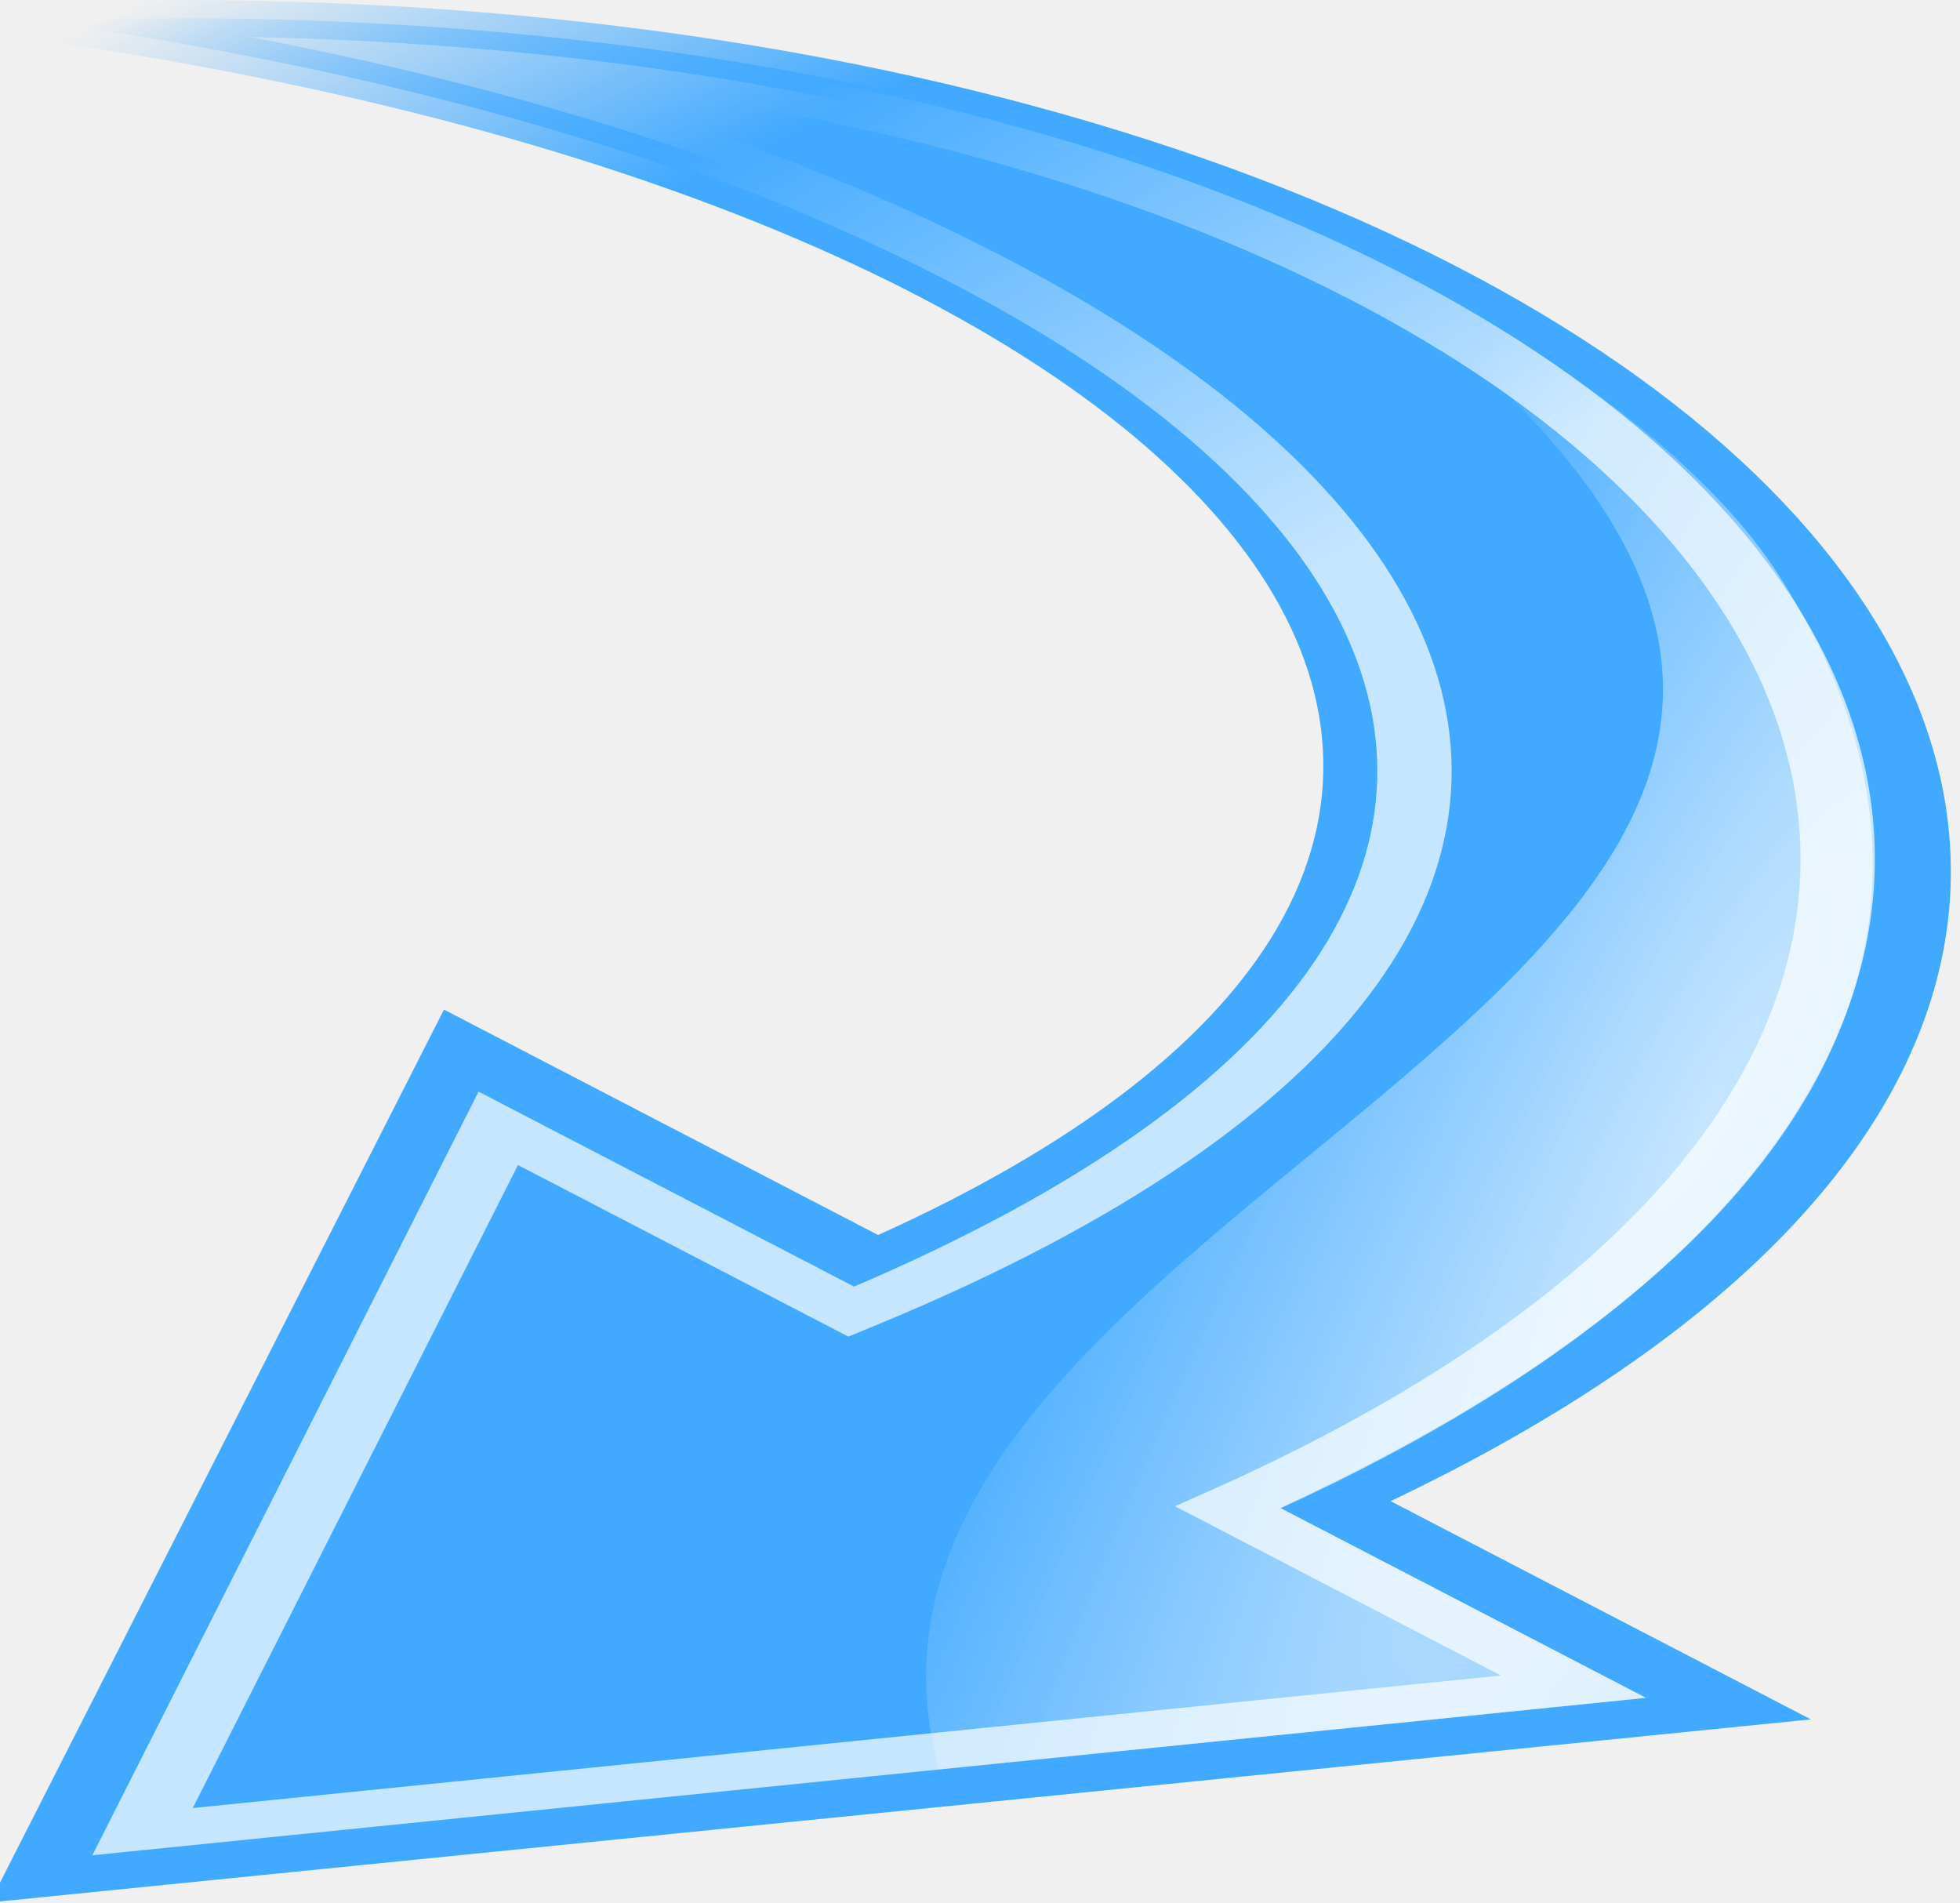
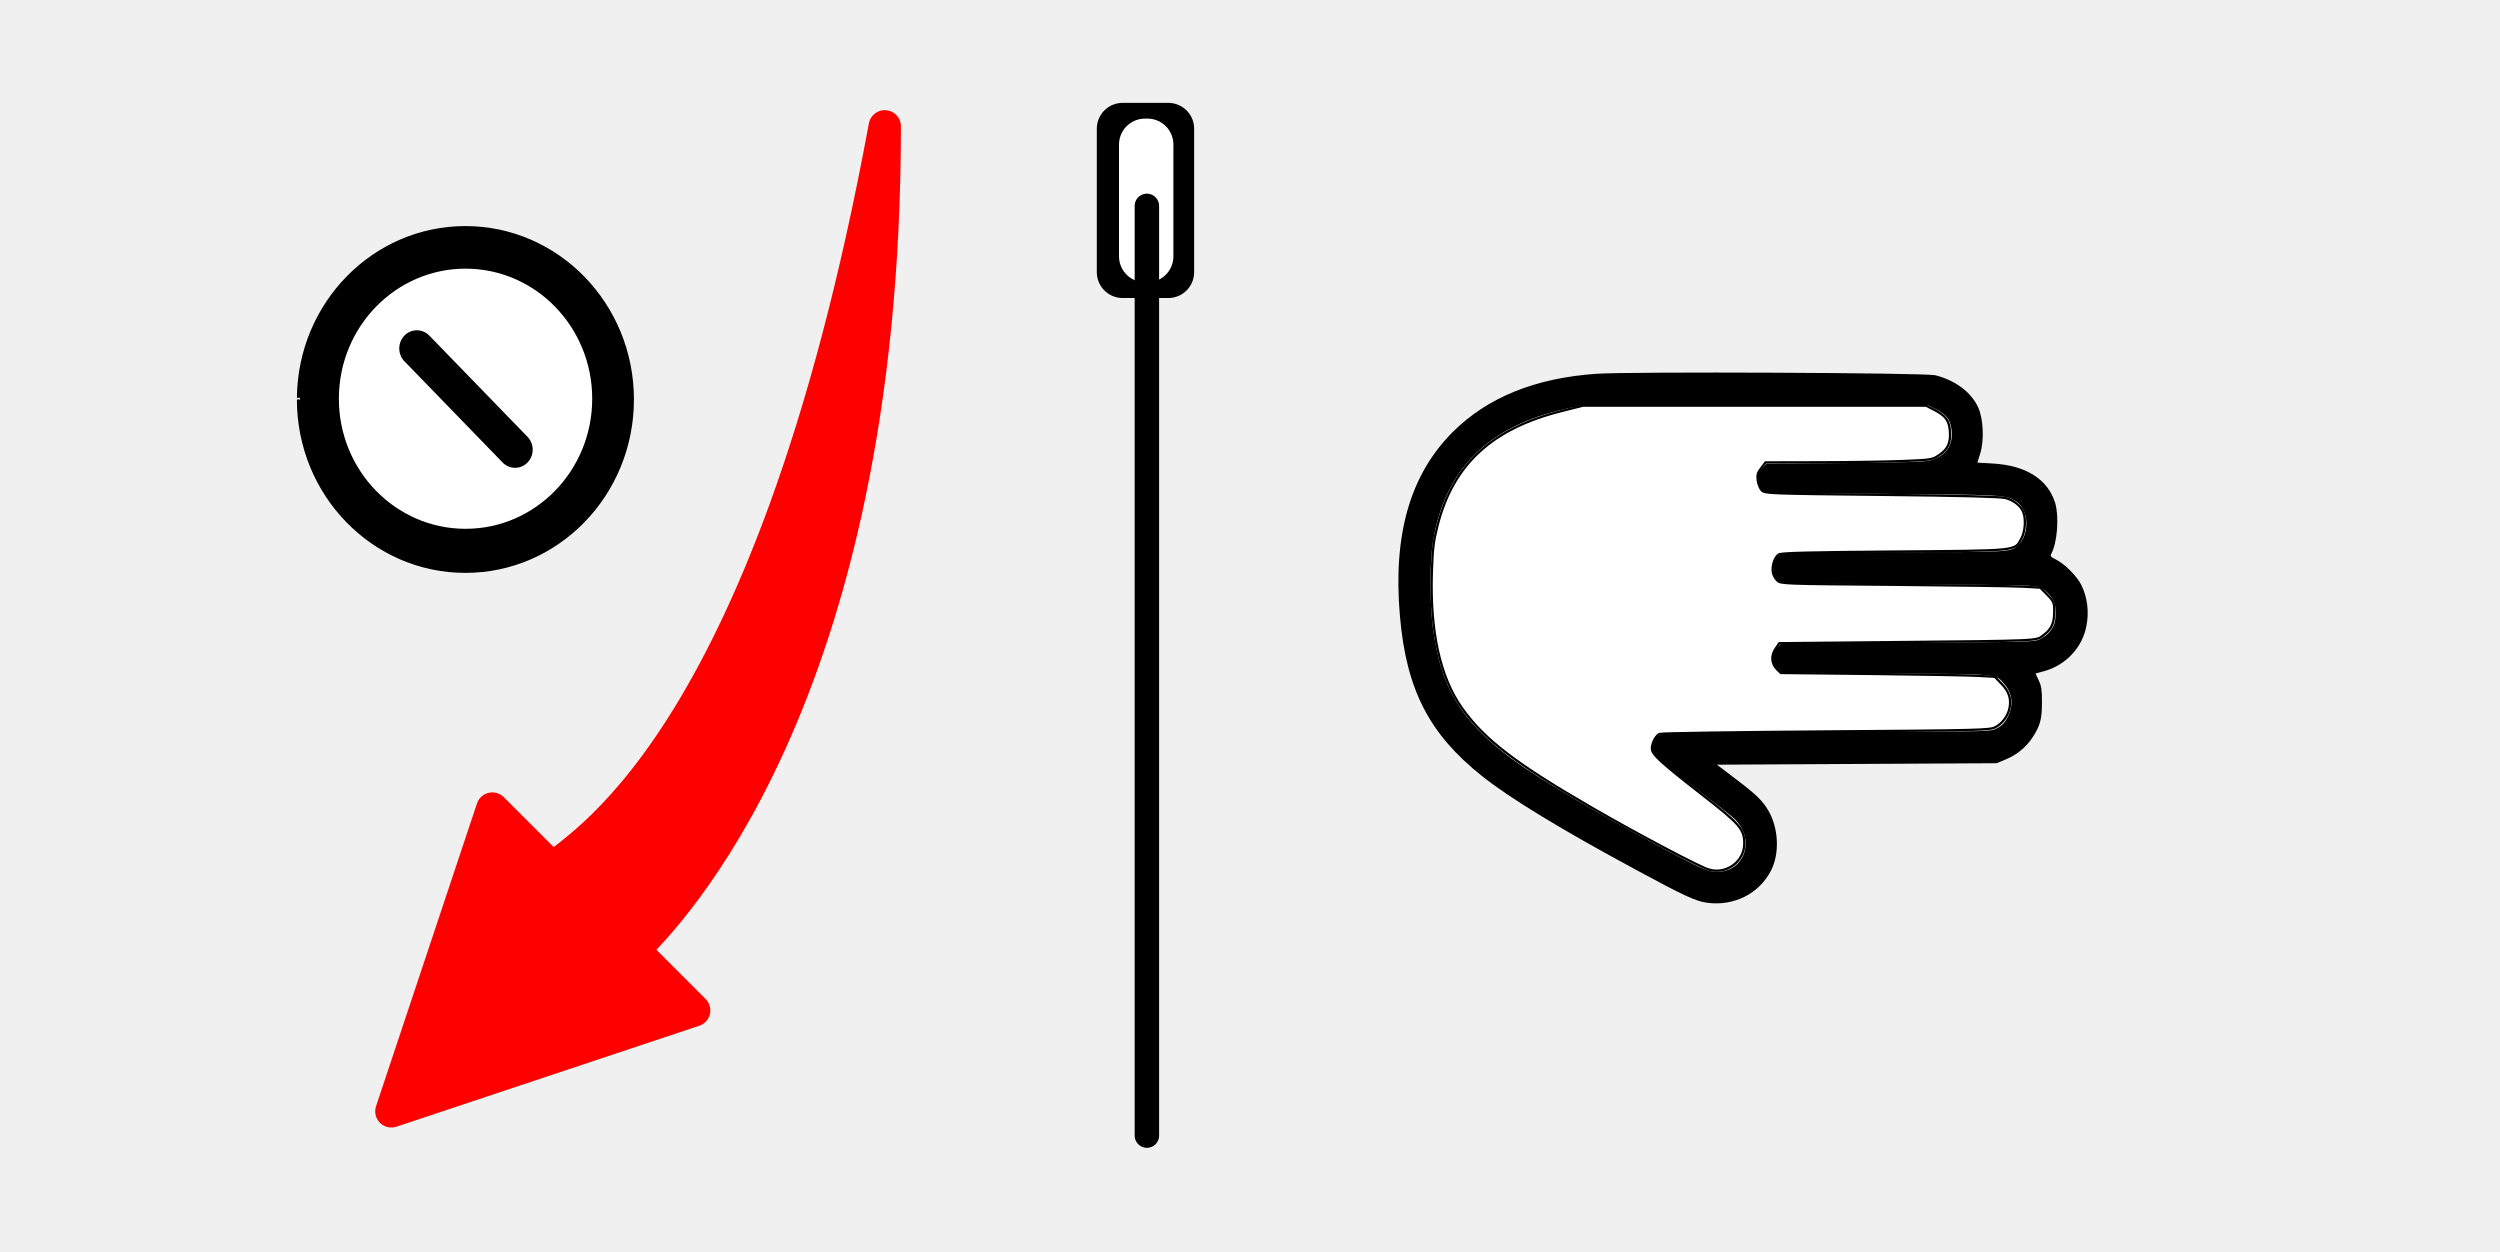
- <svg xmlns="http://www.w3.org/2000/svg" xmlns:xlink="http://www.w3.org/1999/xlink" width="203.767" height="197.76" id="svg2" version="1.0">
+ <svg xmlns="http://www.w3.org/2000/svg" width="1001.126" height="501.157" id="svg2" version="1.1">
  <defs id="defs4">
-     <linearGradient xlink:href="#linearGradient2308" id="linearGradient5196" gradientUnits="userSpaceOnUse" gradientTransform="matrix(-7.228913,-5.80752,-4.077291,5.07521,759.7605,460.2632)" x1="26.5" y1="51.3" x2="26.5" y2="61.618" />
-     <linearGradient id="linearGradient2308">
-       <stop id="stop2310" offset="0" style="stop-color:#41a9ff;stop-opacity:1;" />
-       <stop id="stop2312" offset="1" style="stop-color:#41a9ff;stop-opacity:0;" />
-     </linearGradient>
-     <linearGradient xlink:href="#linearGradient2316" id="linearGradient5198" gradientUnits="userSpaceOnUse" gradientTransform="matrix(-7.228913,-5.80752,-4.077291,5.07521,759.7605,460.2632)" x1="26.5" y1="51.3" x2="26.5" y2="61.618" />
-     <linearGradient id="linearGradient2316">
-       <stop id="stop2318" offset="0" style="stop-color:#41a9ff;stop-opacity:1;" />
-       <stop id="stop2320" offset="1" style="stop-color:#41a9ff;stop-opacity:0;" />
-     </linearGradient>
-     <linearGradient xlink:href="#linearGradient2187" id="linearGradient5200" gradientUnits="userSpaceOnUse" gradientTransform="matrix(4.778283,-5.94777,8.471751,6.805984,205.3838,466.6789)" x1="16.902" y1="12.175" x2="2.705" y2="14.088" />
-     <linearGradient id="linearGradient2187">
-       <stop style="stop-color:#ffffff;stop-opacity:1;" offset="0" id="stop2189" />
-       <stop style="stop-color:#ffffff;stop-opacity:0;" offset="1" id="stop2191" />
-     </linearGradient>
-     <radialGradient xlink:href="#linearGradient2326" id="radialGradient5202" gradientUnits="userSpaceOnUse" gradientTransform="matrix(3.234762,0.3292483,-0.04021934,0.3951426,-1016.175,204.9602)" cx="456.521" cy="28.498" fx="456.521" fy="28.498" r="168.075" />
-     <linearGradient id="linearGradient2326">
-       <stop id="stop2328" offset="0" style="stop-color:#ffffff;stop-opacity:1;" />
-       <stop id="stop2330" offset="1" style="stop-color:#ffffff;stop-opacity:0;" />
-     </linearGradient>
-     <radialGradient r="168.075" fy="28.498" fx="456.521" cy="28.498" cx="456.521" gradientTransform="matrix(3.234762,0.3292483,-0.04021934,0.3951426,-1016.175,204.9602)" gradientUnits="userSpaceOnUse" id="radialGradient4486" xlink:href="#linearGradient2326" />
-     <linearGradient xlink:href="#linearGradient2308" id="linearGradient5320" gradientUnits="userSpaceOnUse" gradientTransform="matrix(-7.228913,-5.80752,-4.077291,5.07521,759.7605,460.2632)" x1="26.5" y1="51.3" x2="26.5" y2="61.618" />
-     <linearGradient xlink:href="#linearGradient2316" id="linearGradient5322" gradientUnits="userSpaceOnUse" gradientTransform="matrix(-7.228913,-5.80752,-4.077291,5.07521,759.7605,460.2632)" x1="26.5" y1="51.3" x2="26.5" y2="61.618" />
-     <linearGradient xlink:href="#linearGradient2187" id="linearGradient5324" gradientUnits="userSpaceOnUse" gradientTransform="matrix(4.778283,-5.94777,8.471751,6.805984,205.3838,466.6789)" x1="16.902" y1="12.175" x2="2.705" y2="14.088" />
-     <radialGradient xlink:href="#linearGradient2326" id="radialGradient5326" gradientUnits="userSpaceOnUse" gradientTransform="matrix(3.234762,0.3292483,-0.04021934,0.3951426,-1016.175,204.9602)" cx="456.521" cy="28.498" fx="456.521" fy="28.498" r="168.075" />
-     <radialGradient xlink:href="#linearGradient2326" id="radialGradient5329" gradientUnits="userSpaceOnUse" gradientTransform="matrix(3.234762,0.3292483,-0.04021934,0.3951426,-1057.371,94.40933)" cx="456.521" cy="28.498" fx="456.521" fy="28.498" r="168.075" />
-     <linearGradient xlink:href="#linearGradient2187" id="linearGradient5332" gradientUnits="userSpaceOnUse" gradientTransform="matrix(4.778283,-5.94777,8.471751,6.805984,164.1874,356.128)" x1="16.902" y1="12.175" x2="2.705" y2="14.088" />
-     <linearGradient xlink:href="#linearGradient2308" id="linearGradient5335" gradientUnits="userSpaceOnUse" gradientTransform="matrix(-7.228913,-5.80752,-4.077291,5.07521,718.5642,349.7123)" x1="26.5" y1="51.3" x2="26.5" y2="61.618" />
-     <linearGradient xlink:href="#linearGradient2316" id="linearGradient5337" gradientUnits="userSpaceOnUse" gradientTransform="matrix(-7.228913,-5.80752,-4.077291,5.07521,718.5642,349.7123)" x1="26.5" y1="51.3" x2="26.5" y2="61.618" />
-     <linearGradient xlink:href="#linearGradient2308-7" id="linearGradient5344-1" gradientUnits="userSpaceOnUse" gradientTransform="matrix(-7.228913,-5.80752,-4.077291,5.07521,718.5642,349.7123)" x1="26.5" y1="51.3" x2="26.5" y2="61.618" />
-     <linearGradient id="linearGradient2308-7">
-       <stop id="stop2310-4" offset="0" style="stop-color:#41a9ff;stop-opacity:1;" />
-       <stop id="stop2312-0" offset="1" style="stop-color:#41a9ff;stop-opacity:0;" />
-     </linearGradient>
-     <linearGradient xlink:href="#linearGradient2316-4" id="linearGradient5346-9" gradientUnits="userSpaceOnUse" gradientTransform="matrix(-7.228913,-5.80752,-4.077291,5.07521,718.5642,349.7123)" x1="26.5" y1="51.3" x2="26.5" y2="61.618" />
-     <linearGradient id="linearGradient2316-4">
-       <stop id="stop2318-8" offset="0" style="stop-color:#41a9ff;stop-opacity:1;" />
-       <stop id="stop2320-8" offset="1" style="stop-color:#41a9ff;stop-opacity:0;" />
-     </linearGradient>
-     <linearGradient xlink:href="#linearGradient2187-4" id="linearGradient5348-2" gradientUnits="userSpaceOnUse" gradientTransform="matrix(4.778283,-5.94777,8.471751,6.805984,164.1874,356.128)" x1="16.902" y1="12.175" x2="2.705" y2="14.088" />
-     <linearGradient id="linearGradient2187-4">
-       <stop style="stop-color:#ffffff;stop-opacity:1;" offset="0" id="stop2189-5" />
-       <stop style="stop-color:#ffffff;stop-opacity:0;" offset="1" id="stop2191-5" />
-     </linearGradient>
-     <radialGradient xlink:href="#linearGradient2326-7" id="radialGradient5350-1" gradientUnits="userSpaceOnUse" gradientTransform="matrix(3.234762,0.3292483,-0.04021934,0.3951426,-1057.371,94.40933)" cx="456.521" cy="28.498" fx="456.521" fy="28.498" r="168.075" />
-     <linearGradient id="linearGradient2326-7">
-       <stop id="stop2328-1" offset="0" style="stop-color:#ffffff;stop-opacity:1;" />
-       <stop id="stop2330-1" offset="1" style="stop-color:#ffffff;stop-opacity:0;" />
-     </linearGradient>
-     <linearGradient id="linearGradient2308-2">
-       <stop id="stop2310-3" offset="0" style="stop-color:#41a9ff;stop-opacity:1;" />
-       <stop id="stop2312-2" offset="1" style="stop-color:#41a9ff;stop-opacity:0;" />
-     </linearGradient>
-     <linearGradient id="linearGradient2316-1">
-       <stop id="stop2318-6" offset="0" style="stop-color:#41a9ff;stop-opacity:1;" />
-       <stop id="stop2320-85" offset="1" style="stop-color:#41a9ff;stop-opacity:0;" />
-     </linearGradient>
-     <linearGradient id="linearGradient2308-7-4">
-       <stop id="stop2310-4-1" offset="0" style="stop-color:#41a9ff;stop-opacity:1;" />
-       <stop id="stop2312-0-1" offset="1" style="stop-color:#41a9ff;stop-opacity:0;" />
-     </linearGradient>
-     <linearGradient id="linearGradient2316-4-8">
-       <stop id="stop2318-8-7" offset="0" style="stop-color:#41a9ff;stop-opacity:1;" />
-       <stop id="stop2320-8-4" offset="1" style="stop-color:#41a9ff;stop-opacity:0;" />
-     </linearGradient>
-     <linearGradient id="linearGradient2308-0">
-       <stop id="stop2310-2" offset="0" style="stop-color:#41a9ff;stop-opacity:1;" />
-       <stop id="stop2312-4" offset="1" style="stop-color:#41a9ff;stop-opacity:0;" />
-     </linearGradient>
-     <linearGradient id="linearGradient2316-6">
-       <stop id="stop2318-5" offset="0" style="stop-color:#41a9ff;stop-opacity:1;" />
-       <stop id="stop2320-0" offset="1" style="stop-color:#41a9ff;stop-opacity:0;" />
+     <linearGradient id="linearGradient3990">
+       <stop style="stop-color:#ff0000;stop-opacity:0;" offset="0" id="stop3992" />
+       <stop style="stop-color:#ff0000;stop-opacity:1;" offset="1" id="stop3994" />
    </linearGradient>
  </defs>
-   <g id="layer1" transform="translate(-142.4931,-190.419)">
-     <g id="g4168-5" transform="matrix(0,0.4854057,-0.9944479,0,577.2317,97.20002)">
-       <g transform="matrix(0.9902902,0.1390156,-0.1390156,0.9902902,52.35573,-52.93357)" id="g5339-2">
-         <path style="color:#000000;fill:url(#linearGradient5344-1);fill-opacity:1;fill-rule:nonzero;stroke:url(#linearGradient5346-9);stroke-width:7.77;stroke-linecap:butt;stroke-linejoin:miter;stroke-miterlimit:4;stroke-opacity:1;stroke-dasharray:none;stroke-dashoffset:0;marker:none;visibility:visible;display:block;overflow:visible" d="M 210.336,461.537 C 174.1,294.351 366.423,171.61 505.229,282.69 l 38.226,-47.582 60.877,170.716 -182.723,-19.048 39.421,-49.069 c -99.272,-84.646 -231.147,-14.447 -250.694,123.831 z" id="path1432-7" />
-         <path id="path2177-6" d="M 210.974,429.601 C 203.049,279.729 381.684,188.363 508.266,293.917 l 33.022,-41.105 51.547,143.823 -154.326,-15.889 33.75,-42.011 c -99.722,-89.177 -221.825,-32.556 -261.286,90.865 z" style="opacity:0.699;color:#000000;fill:none;stroke:url(#linearGradient5348-2);stroke-width:7.77;stroke-linecap:butt;stroke-linejoin:miter;stroke-miterlimit:10;stroke-opacity:1;stroke-dasharray:none;stroke-dashoffset:0;marker:none;visibility:visible;display:block;overflow:visible" />
-         <path style="font-size:medium;font-style:normal;font-variant:normal;font-weight:normal;font-stretch:normal;text-indent:0;text-align:start;text-decoration:none;line-height:normal;letter-spacing:normal;word-spacing:normal;text-transform:none;direction:ltr;block-progression:tb;writing-mode:lr-tb;text-anchor:start;baseline-shift:baseline;opacity:0.699;color:#000000;fill:url(#radialGradient5350-1);fill-opacity:1;stroke:none;stroke-width:8.266;marker:none;visibility:visible;display:block;overflow:visible;enable-background:accumulate;font-family:Sans;-inkscape-font-specification:Sans" d="m 542.608,244.978 -4.347,5.405 -30.637,38.157 C 443.651,237.473 370.073,232.713 302.846,264.524 c -42.237,19.986 -68.639,61.563 -68.639,61.563 138.433,-132.939 204.765,26.088 333.846,-10.057 z" id="path9796-1" />
-       </g>
+   <g id="layer1" transform="translate(0.5632111,-301.7804)">
+     <g style="fill:#000000;stroke:none;fill-opacity:1" transform="matrix(0,-0.05849614,0.05849614,0,547.7638,703.0547)" id="g6">
+       <path d="m 2573,4909 c -146,-28 -266,-140 -307,-287 l -17,-61 -47,22 c -38,18 -66,22 -147,22 -118,0 -161,-11 -243,-64 -68,-45 -121,-109 -154,-191 l -23,-55 -5,-958 -5,-957 -99,130 c -106,140 -148,183 -217,223 -119,69 -291,77 -407,18 -160,-81 -248,-255 -222,-440 10,-75 50,-161 215,-466 286,-531 499,-881 652,-1073 288,-362 591,-518 1093,-562 559,-49 969,69 1262,361 238,239 370,565 399,984 16,236 7,2252 -10,2320 -35,138 -116,245 -219,293 -79,36 -229,43 -318,14 l -61,-19 -6,101 c -12,231 -108,382 -272,432 -93,27 -269,14 -344,-26 -18,-9 -23,-6 -40,28 -31,62 -114,145 -173,175 -85,43 -186,56 -285,36 z m 164,-220 c 35,-13 79,-54 101,-94 15,-27 17,-114 22,-902 l 5,-873 27,-27 c 22,-22 36,-27 77,-27 28,0 57,6 67,15 44,36 44,39 44,822 0,778 0,787 44,836 75,84 249,78 304,-11 44,-72 45,-85 51,-920 l 6,-797 21,-22 c 13,-13 39,-23 66,-26 40,-5 49,-2 79,25 l 34,30 5,549 c 5,494 8,553 24,595 35,93 108,137 205,124 69,-10 102,-34 136,-101 l 30,-60 0,-1185 0,-1185 -23,-105 C 3944,812 3646,515 3145,435 c -130,-21 -418,-21 -580,0 -411,54 -637,190 -899,539 -132,177 -366,573 -630,1068 -115,215 -138,267 -143,313 -22,210 221,301 368,138 19,-21 117,-147 218,-280 211,-279 234,-298 312,-257 62,31 59,-21 59,1184 0,968 2,1105 15,1137 20,48 41,71 85,93 81,42 162,34 226,-22 73,-64 68,-13 74,-810 l 5,-718 28,-27 c 39,-40 105,-40 144,0 l 28,27 5,868 c 5,863 5,867 26,907 25,45 46,67 89,89 35,18 121,21 162,5 z" id="path8" style="fill:#000000;fill-opacity:1" />
    </g>
+     <g id="g3789" transform="matrix(-0.6740011,0,0,0.6948268,489.2117,-26.43832)">
+       <path transform="matrix(2.673692,0,0,2.779154,-674.7828,-280.4475)" d="m 457.486,353.724 c 0,19.472 -16.451,35.257 -36.745,35.257 -20.294,0 -36.745,-15.785 -36.745,-35.257 0,-19.472 16.451,-35.257 36.745,-35.257 20.156,0 36.549,15.579 36.744,34.917" id="path2996" style="fill:#000000;fill-opacity:1;stroke:#000000;stroke-width:1.407;stroke-miterlimit:4;stroke-opacity:1;stroke-dasharray:none" />
+       <path transform="matrix(2.048076,0,0,2.126286,-411.6381,-49.94259)" d="m 457.486,353.724 c 0,19.472 -16.451,35.257 -36.745,35.257 -20.294,0 -36.745,-15.785 -36.745,-35.257 0,-19.472 16.451,-35.257 36.745,-35.257 20.156,0 36.549,15.579 36.744,34.917" id="path2996-1" style="fill:#ffffff;fill-opacity:1;stroke:none" />
+       <path id="path3787" d="m 420.642,731.535 58.346,-58.346" style="fill:none;stroke:#000000;stroke-width:20.931;stroke-linecap:round;stroke-linejoin:miter;stroke-miterlimit:4;stroke-opacity:1;stroke-dasharray:none" />
+     </g>
+     <path id="path3932" d="M 196.582,625.563 156.16,746.827 277.424,706.406 253.171,682.153 C 265.536,670.052 353.74,582.362 353.74,352.362 306.957,606.036 227.19,641.632 220.834,649.816 z" style="fill:#ff0000;fill-opacity:1;stroke:#ff0000;stroke-width:12.935;stroke-linecap:round;stroke-linejoin:round;stroke-miterlimit:4;stroke-opacity:1;stroke-dasharray:none" />
+     <rect ry="0" y="353.317" x="-467.287" height="57.458" width="18.292" id="rect3936" style="fill:#ffffff;fill-opacity:1;stroke:#000000;stroke-width:20.687;stroke-linecap:round;stroke-linejoin:round;stroke-miterlimit:4;stroke-opacity:1;stroke-dasharray:none" transform="scale(-1,1)" />
+     <g id="g3852" transform="translate(273.814,660.6714)" />
+     <g id="g3854" transform="translate(273.814,660.6714)" />
+     <g id="g3856" transform="translate(273.814,660.6714)" />
+     <g id="g3858" transform="translate(273.814,660.6714)" />
+     <g id="g3860" transform="translate(273.814,660.6714)" />
+     <g id="g3862" transform="translate(273.814,660.6714)" />
+     <g id="g3864" transform="translate(273.814,660.6714)" />
+     <g id="g3866" transform="translate(273.814,660.6714)" />
+     <g id="g3868" transform="translate(273.814,660.6714)" />
+     <g id="g3870" transform="translate(273.814,660.6714)" />
+     <g id="g3872" transform="translate(273.814,660.6714)" />
+     <g id="g3874" transform="translate(273.814,660.6714)" />
+     <g id="g3876" transform="translate(273.814,660.6714)" />
+     <g id="g3878" transform="translate(273.814,660.6714)" />
+     <g id="g3880" transform="translate(273.814,660.6714)" />
+     <rect style="fill:#ffffff;fill-opacity:1;stroke:#ffffff;stroke-width:20.777;stroke-linecap:round;stroke-linejoin:round;stroke-miterlimit:4;stroke-opacity:1;stroke-dasharray:none" id="rect3988" width="1.001" height="44.777" x="-458.937" y="359.661" transform="scale(-1,1)" />
+     <path id="path3934" d="m 458.709,756.523 c 0,-372.294 0,-372.294 0,-372.294" style="fill:none;stroke:#000000;stroke-width:9.789;stroke-linecap:round;stroke-linejoin:round;stroke-miterlimit:4;stroke-opacity:1;stroke-dasharray:none" />
+     <path style="fill:#ffffff;fill-opacity:1;stroke:#000000;stroke-width:0.914;stroke-miterlimit:4;stroke-opacity:1;stroke-dasharray:none" d="m 684.224,348.196 c -3.899,-1.2 -28.542,-14.239 -46.429,-24.566 -30.711,-17.73 -43.554,-27.576 -52.435,-40.198 -8.742,-12.424 -12.749,-30.645 -11.972,-54.43 0.305,-9.347 0.657,-12.2 2.293,-18.615 6.223,-24.393 21.699,-38.707 49.441,-45.728 l 8.756,-2.216 68.701,0 68.701,0 3.063,1.559 c 4.785,2.436 6.182,4.312 6.502,8.735 0.34,4.703 -0.837,7.221 -4.511,9.653 -2.552,1.689 -3.122,1.778 -14.105,2.223 -6.295,0.255 -21.293,0.484 -33.329,0.51 l -21.883,0.047 -1.741,2.282 c -1.45,1.901 -1.681,2.73 -1.381,4.965 0.198,1.476 0.939,3.262 1.646,3.969 1.248,1.248 2.654,1.3 47.939,1.782 32.42,0.345 47.563,0.732 49.638,1.268 3.268,0.845 6.171,3.146 7.12,5.644 1.094,2.877 0.713,7.974 -0.796,10.659 -2.788,4.961 -0.593,4.74 -50.868,5.126 -34.355,0.263 -45.139,0.535 -46.238,1.163 -1.674,0.957 -2.883,4.713 -2.36,7.328 0.201,1.005 0.996,2.42 1.768,3.144 1.373,1.29 2.342,1.325 46.519,1.689 24.814,0.204 48.183,0.541 51.931,0.749 l 6.815,0.378 2.763,2.763 c 2.249,2.249 2.777,3.232 2.835,5.284 0.171,5.996 -0.736,8.294 -4.369,11.064 -2.943,2.244 -0.642,2.141 -59.964,2.707 l -45.754,0.437 -1.539,2.273 c -1.86,2.746 -1.6,5.987 0.657,8.202 l 1.481,1.453 36.039,0.383 c 19.821,0.211 39.107,0.552 42.857,0.759 l 6.818,0.376 2.726,2.831 c 2.934,3.048 3.874,5.897 3.175,9.625 -0.602,3.206 -2.969,6.394 -5.768,7.766 -2.311,1.133 -6.094,1.226 -67.849,1.665 -35.97,0.256 -65.923,0.701 -66.561,0.989 -1.476,0.666 -3.06,3.702 -3.06,5.865 0,2.314 3.513,5.539 20.198,18.539 15.279,11.905 16.827,13.713 16.805,19.625 -0.028,7.169 -7.318,12.414 -14.275,10.272 l 0,0 z" id="path3779" transform="translate(-0.5632111,301.7804)" />
  </g>
</svg>
